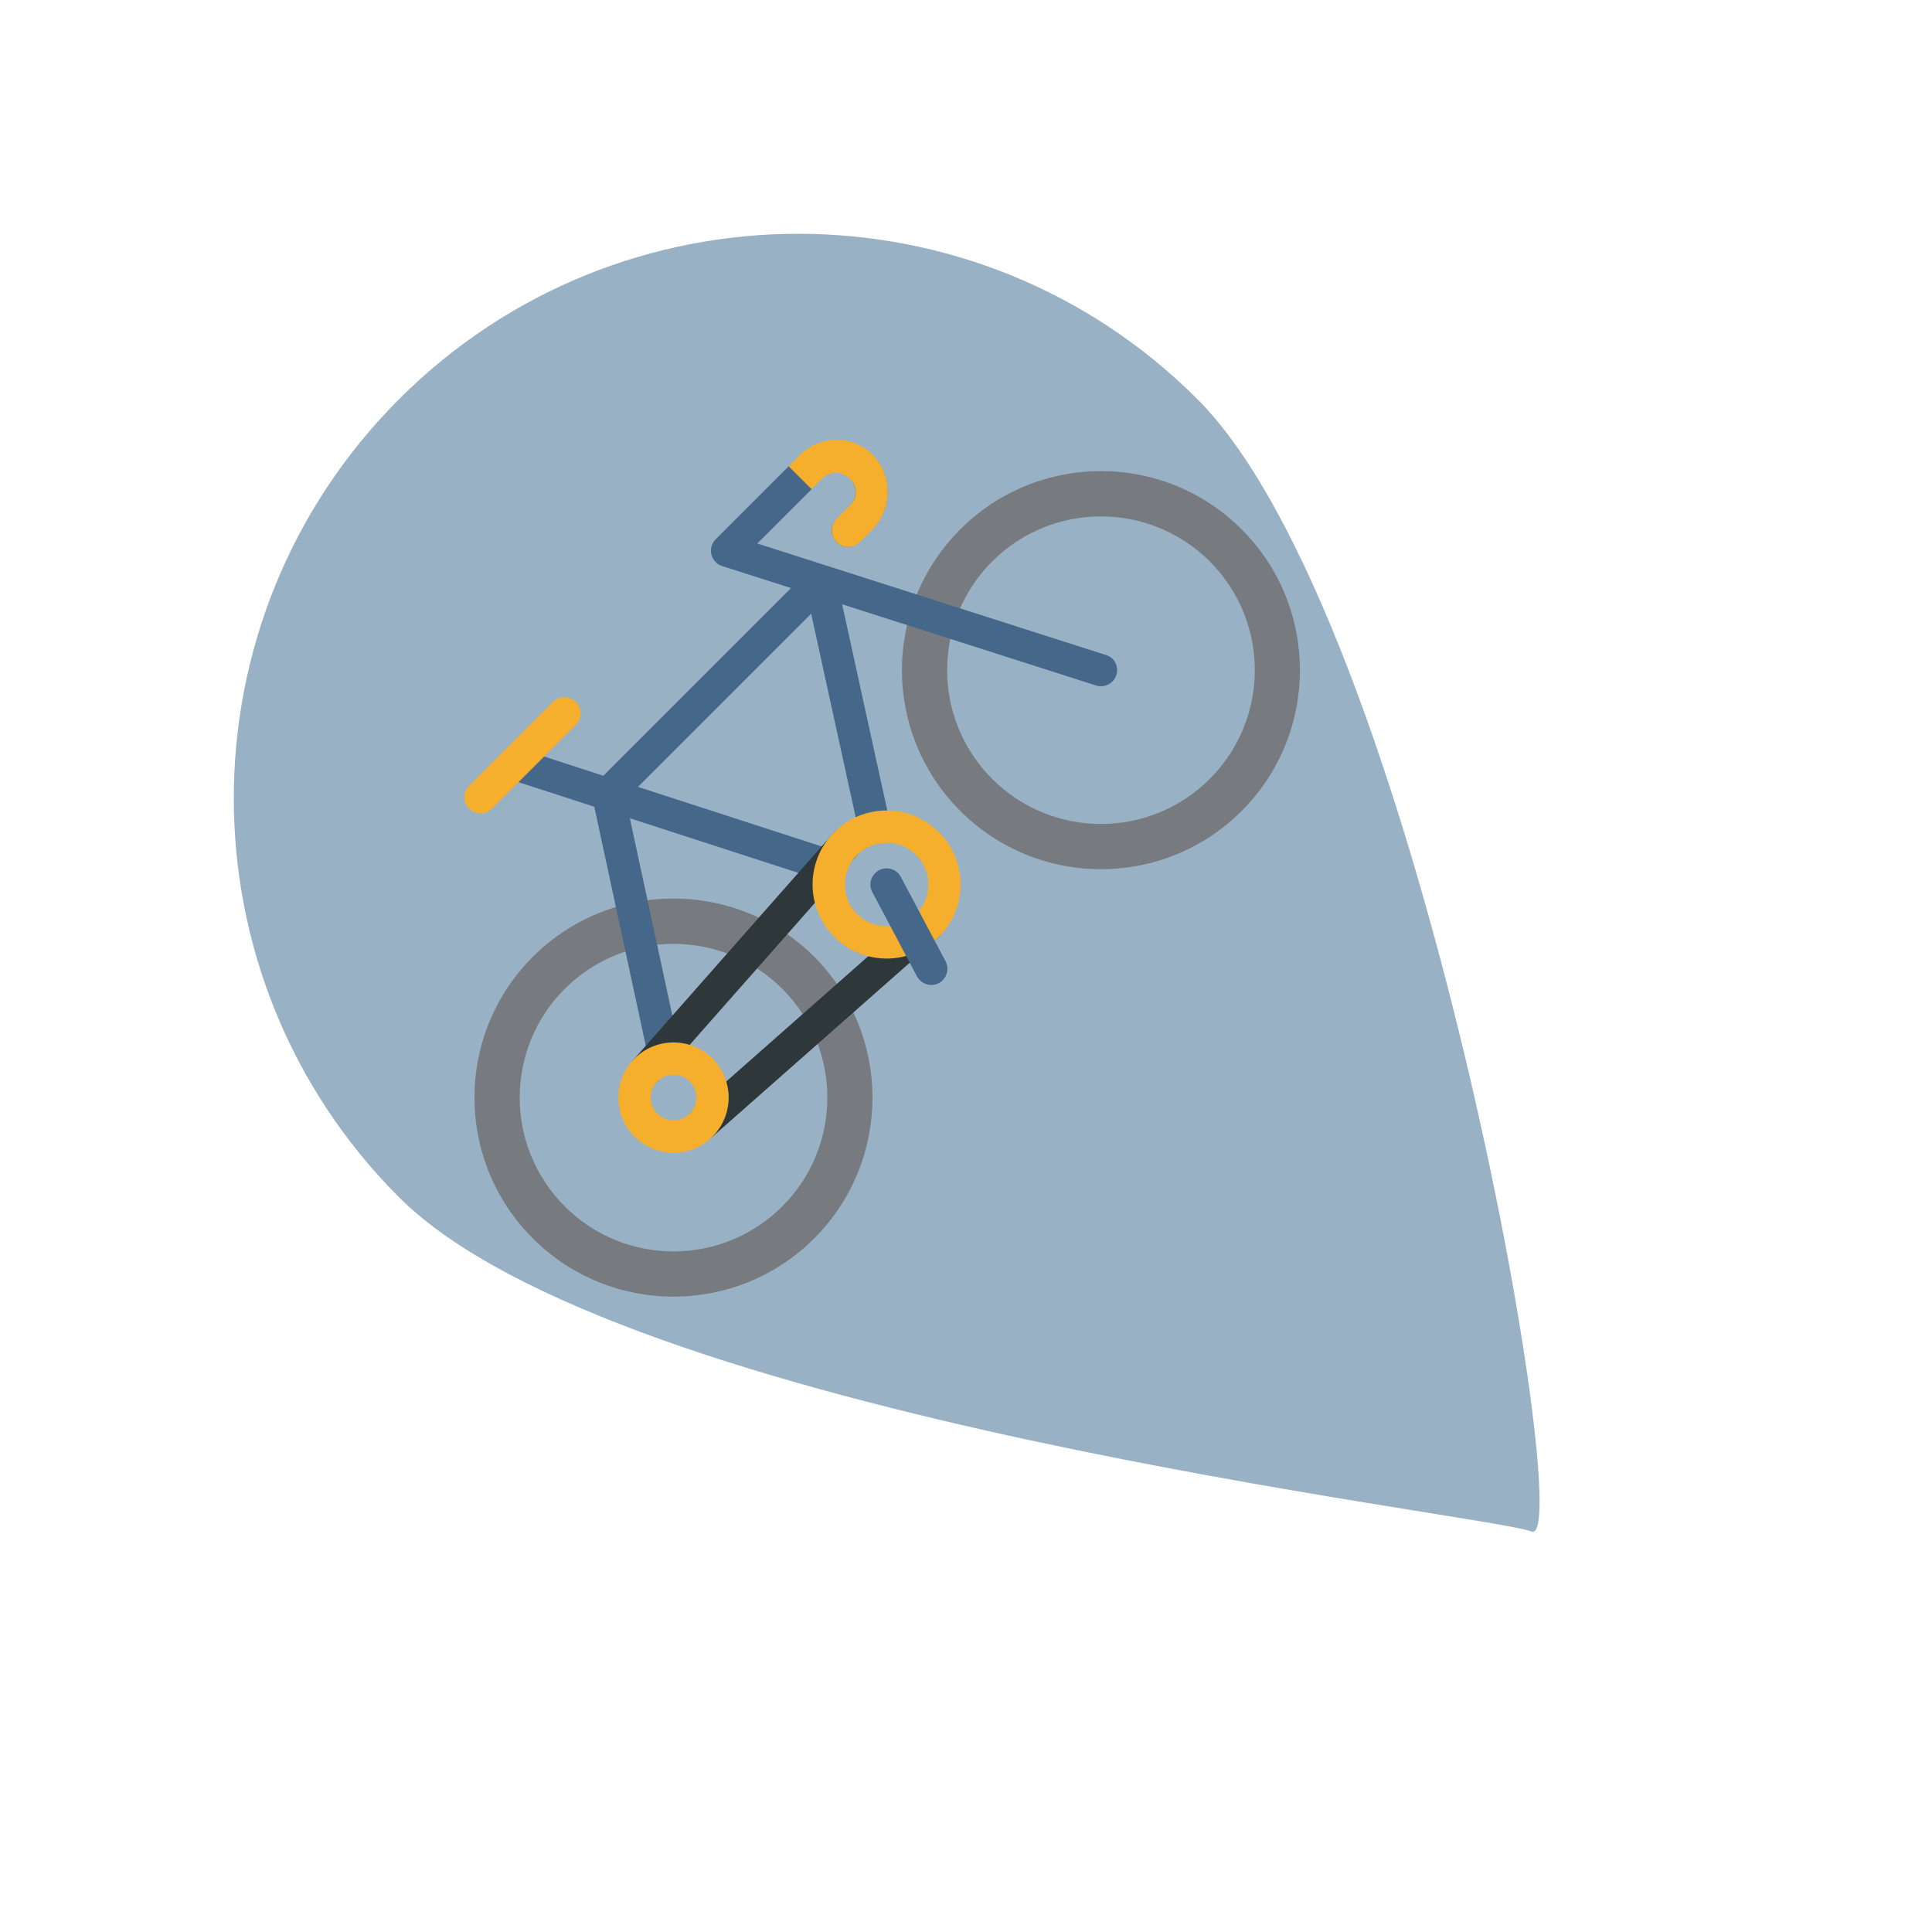
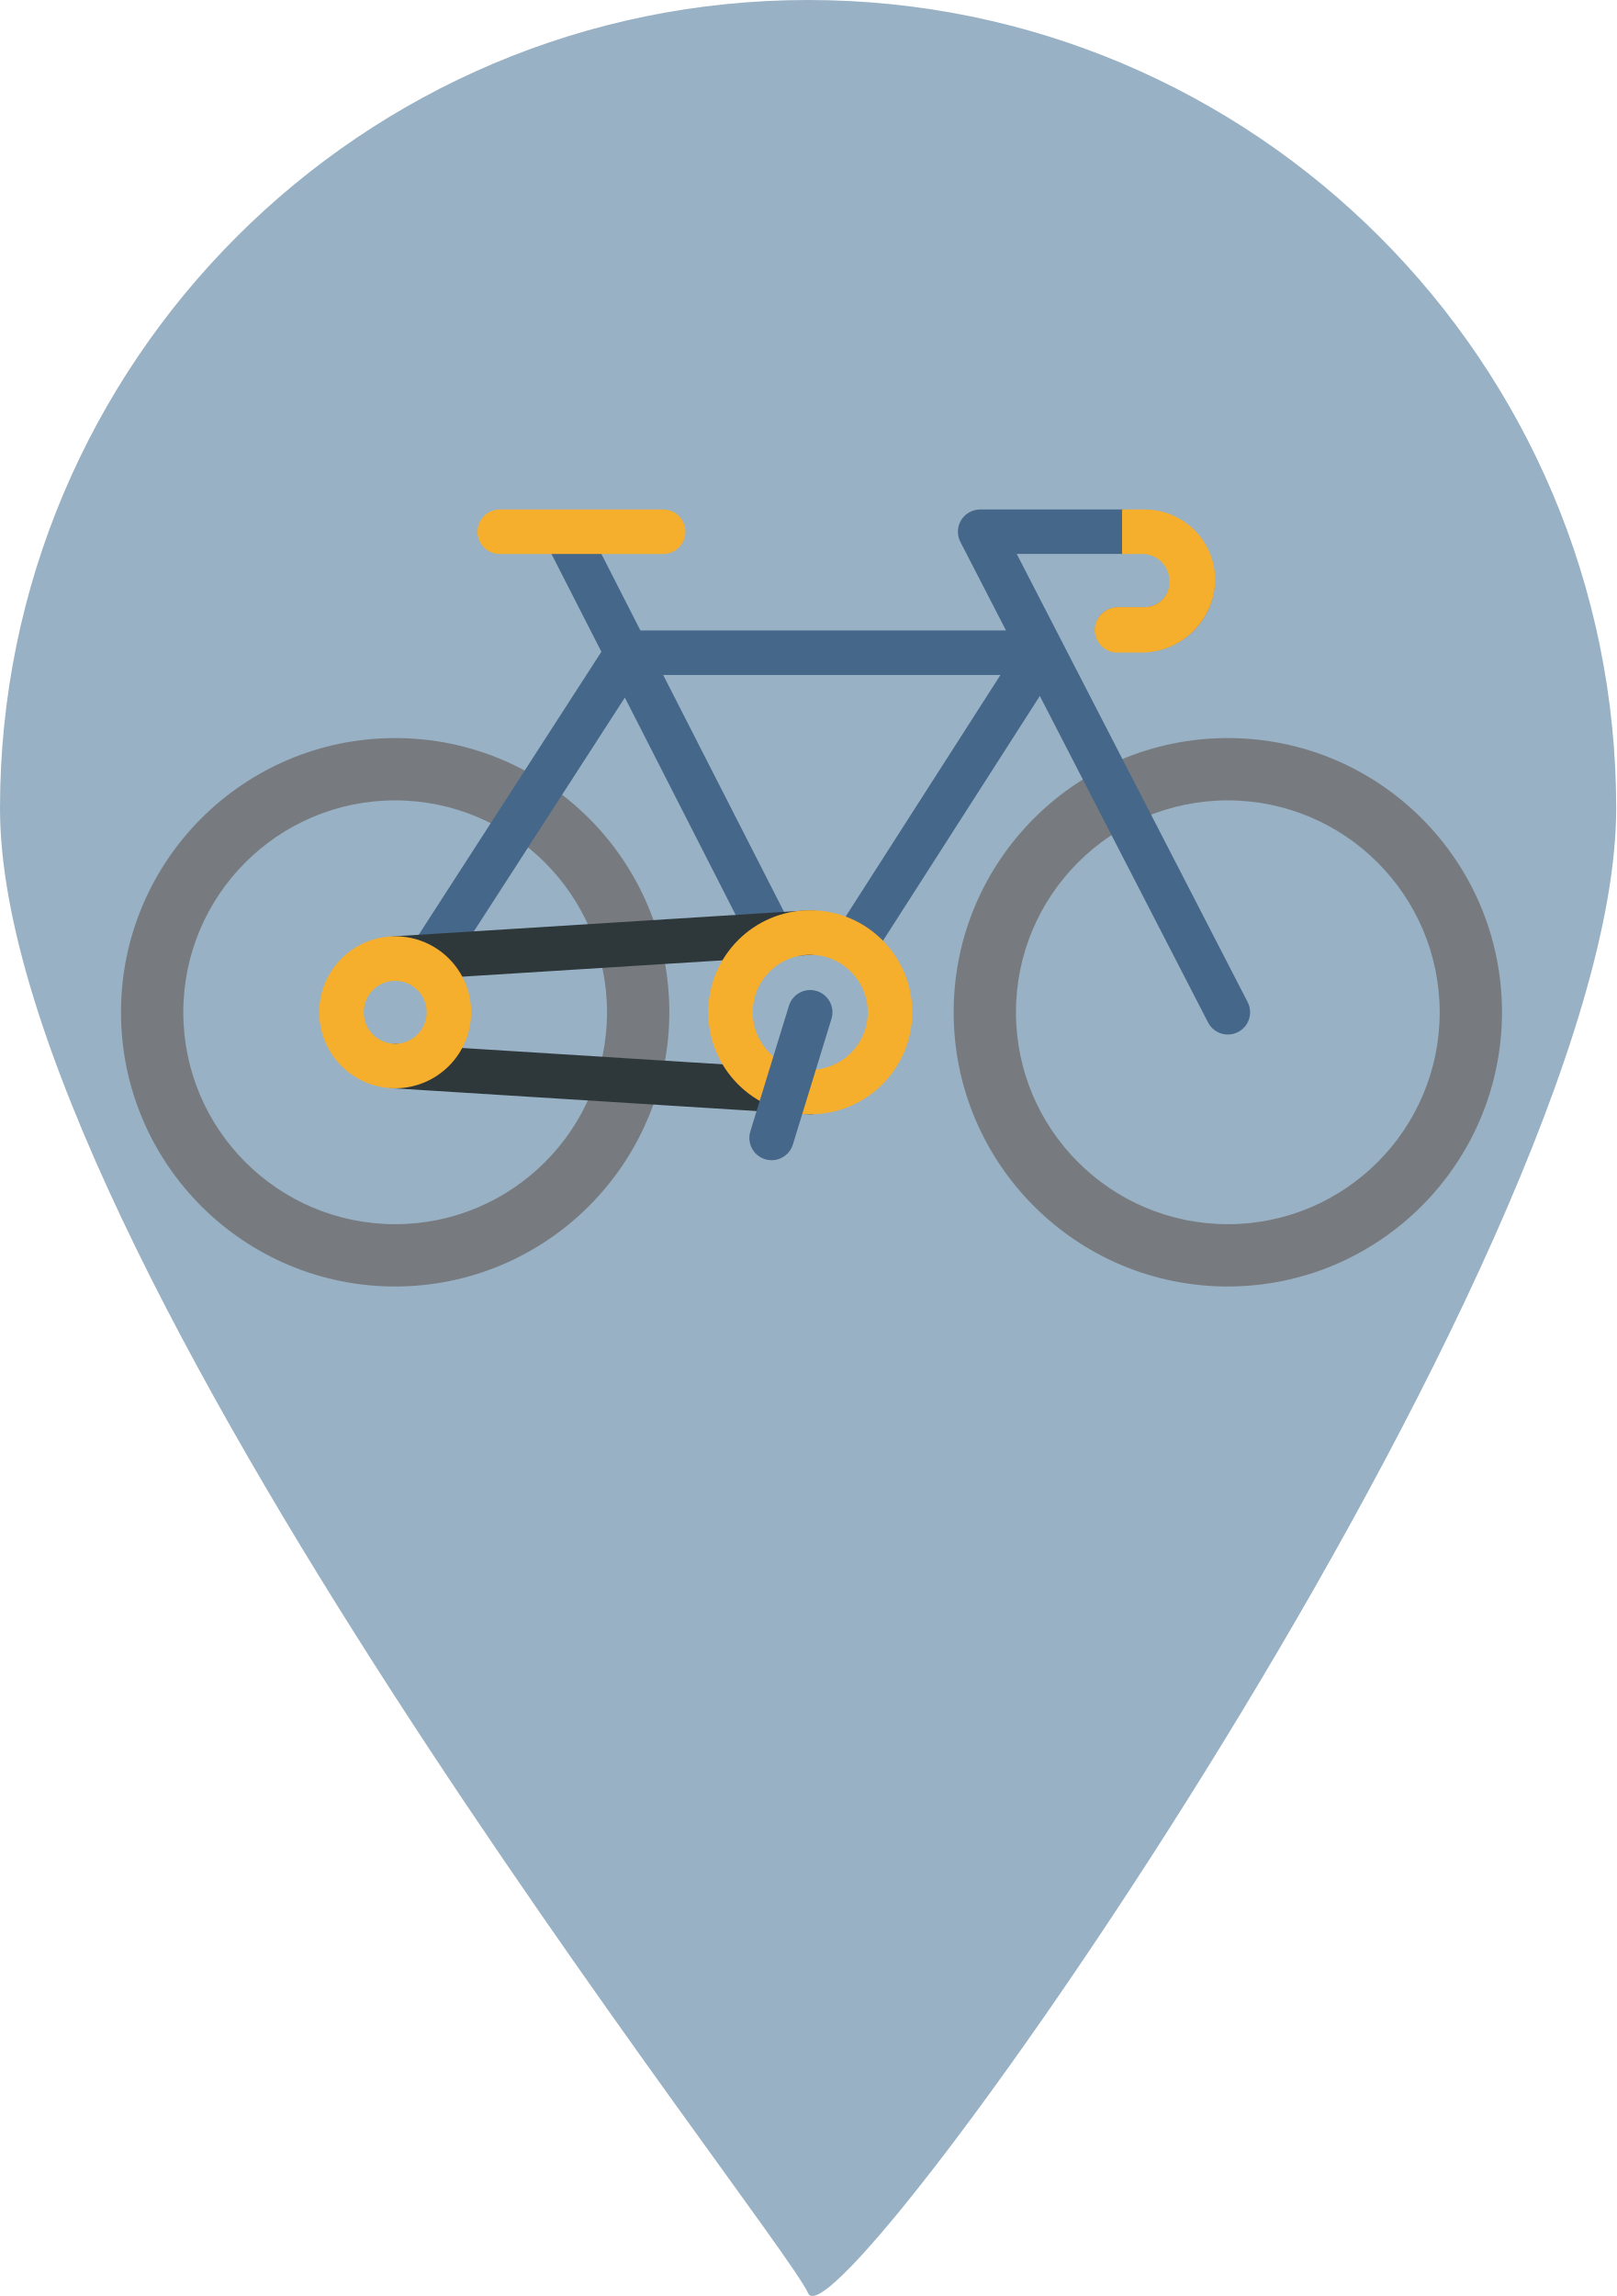
- <svg xmlns="http://www.w3.org/2000/svg" width="85.308" height="85.308" viewBox="0 0 85.308 85.308">
-   <g id="Group_166" data-name="Group 166" transform="translate(-1285.52 53.631) rotate(-45)">
-     <path id="Path_361" data-name="Path 361" d="M24.923,0A24.923,24.923,0,0,1,49.846,24.923c0,13.765-24.032,47.8-24.923,45.789S0,38.688,0,24.923A24.923,24.923,0,0,1,24.923,0Z" transform="translate(922 896)" fill="rgba(51,101,138,0.5)" />
-     <g id="bicycle-svgrepo-com" transform="translate(924.893 910.26)">
-       <path id="Path_334" data-name="Path 334" d="M8.789,196.426a8.789,8.789,0,1,1,8.789-8.789A8.8,8.8,0,0,1,8.789,196.426Zm0-15.581a6.792,6.792,0,1,0,6.792,6.792A6.8,6.8,0,0,0,8.789,180.845Z" transform="translate(0 -171.521)" fill="#777b7f" />
-       <path id="Path_335" data-name="Path 335" d="M289.449,196.426a8.789,8.789,0,1,1,8.789-8.789A8.8,8.8,0,0,1,289.449,196.426Zm0-15.581a6.792,6.792,0,1,0,6.792,6.792A6.8,6.8,0,0,0,289.449,180.845Z" transform="translate(-253.968 -171.521)" fill="#777b7f" />
-       <path id="Path_336" data-name="Path 336" d="M123,117.928a.714.714,0,0,1-1.348.327l-5.393-10.464-5.369,8.378-1.2-.769,5.307-8.282H104.183l4.189,8.21-1.271.649-4.15-8.134-5.827,9.026-1.2-.773,6.276-9.722-1.8-3.523,1.271-.649,1.779,3.488h11.72l-1.462-2.837a.713.713,0,0,1,.173-.872.735.735,0,0,1,.478-.168h4.529l.673.051a2.262,2.262,0,0,1,2.3,2.2,2.328,2.328,0,0,1-2.337,2.323h-.787a.713.713,0,1,1,0-1.427h.839a.859.859,0,0,0,.856-.917.92.92,0,0,0-.884-.849l-.664.049h-3.376l7.4,14.362A.7.7,0,0,1,123,117.928Z" transform="translate(-86.803 -101.813)" fill="#45678a" />
-       <path id="Path_337" data-name="Path 337" d="M126.118,103.244h-5.239a.713.713,0,0,1,0-1.427h5.239a.713.713,0,1,1,0,1.427Z" transform="translate(-108.738 -101.817)" fill="#f6ae2d" />
-       <path id="Path_338" data-name="Path 338" d="M85.625,239.145a.713.713,0,0,1-.044-1.425l13.306-.834a.713.713,0,1,1,.089,1.424l-13.306.834Z" transform="translate(-76.836 -224.038)" fill="#2e383b" />
-       <path id="Path_339" data-name="Path 339" d="M98.932,284.127h-.045l-13.306-.834a.713.713,0,0,1,.089-1.424l13.306.834a.713.713,0,0,1-.044,1.425Z" transform="translate(-76.837 -264.742)" fill="#2e383b" />
-       <path id="Path_340" data-name="Path 340" d="M332.067,104.062A2.367,2.367,0,0,1,329.7,106.4h-.772a.712.712,0,0,1-.5-.208.764.764,0,0,1-.218-.523.747.747,0,0,1,.741-.724h.839a.8.8,0,0,0,.814-.889.864.864,0,0,0-.856-.816h-.662v-1.427h.692A2.265,2.265,0,0,1,332.067,104.062Z" transform="translate(-296.99 -101.812)" fill="#f6ae2d" />
-       <path id="Path_341" data-name="Path 341" d="M201.215,243.424a3.269,3.269,0,1,1,3.269-3.269A3.273,3.273,0,0,1,201.215,243.424Zm0-5.112a1.843,1.843,0,1,0,1.843,1.843A1.845,1.845,0,0,0,201.215,238.311Z" transform="translate(-179.12 -224.039)" fill="#f6ae2d" />
-       <path id="Path_342" data-name="Path 342" d="M69.244,250.527a2.435,2.435,0,1,1,2.435-2.435A2.438,2.438,0,0,1,69.244,250.527Zm0-3.444a1.008,1.008,0,1,0,1.009,1.008A1.01,1.01,0,0,0,69.244,247.084Z" transform="translate(-60.455 -231.977)" fill="#f6ae2d" />
-       <path id="Path_343" data-name="Path 343" d="M212.521,269.209a.714.714,0,0,1-.682-.923l1.237-4.027a.713.713,0,1,1,1.364.419l-1.237,4.028A.714.714,0,0,1,212.521,269.209Z" transform="translate(-191.664 -248.353)" fill="#45678a" />
+ <svg xmlns="http://www.w3.org/2000/svg" width="106.15" height="150.77" viewBox="0 0 106.15 150.77">
+   <g id="Group_169" data-name="Group 169" transform="translate(3431 225)">
+     <path id="Path_361" data-name="Path 361" d="M53.075,0A53.076,53.076,0,0,1,106.15,53.076c0,29.313-51.177,101.787-53.075,97.512S0,82.389,0,53.076A53.076,53.076,0,0,1,53.075,0Z" transform="translate(-3431 -225)" fill="rgba(51,101,138,0.5)" />
+     <g id="bicycle-svgrepo-com" transform="translate(-3423.053 -191.545)">
+       <path id="Path_334" data-name="Path 334" d="M18.007,214.862a18.007,18.007,0,1,1,18.007-18.007A18.028,18.028,0,0,1,18.007,214.862Zm0-31.922a13.915,13.915,0,1,0,13.915,13.915A13.931,13.931,0,0,0,18.007,182.94Z" transform="translate(0 -163.837)" fill="#777b7f" />
+       <path id="Path_335" data-name="Path 335" d="M298.667,214.862a18.007,18.007,0,1,1,18.007-18.007A18.028,18.028,0,0,1,298.667,214.862Zm0-31.922a13.915,13.915,0,1,0,13.915,13.915A13.931,13.931,0,0,0,298.667,182.94Z" transform="translate(-225.972 -163.837)" fill="#777b7f" />
+       <path id="Path_336" data-name="Path 336" d="M151.392,134.829a1.462,1.462,0,0,1-2.761.67l-11.05-21.44-11,17.165-2.459-1.576,10.873-16.968H112.843l8.583,16.822-2.6,1.329-8.5-16.666L98.381,132.659l-2.455-1.584,12.859-19.918-3.683-7.217,2.6-1.329,3.646,7.147h24.012l-2.995-5.813a1.462,1.462,0,0,1,.355-1.787,1.506,1.506,0,0,1,.98-.345h9.279l1.38.1a4.634,4.634,0,0,1,4.719,4.5,4.769,4.769,0,0,1-4.788,4.76h-1.611a1.461,1.461,0,1,1,0-2.923H144.4a1.759,1.759,0,0,0,1.754-1.878,1.885,1.885,0,0,0-1.811-1.74l-1.361.1h-6.918l15.164,29.425A1.444,1.444,0,0,1,151.392,134.829Z" transform="translate(-77.234 -101.813)" fill="#45678a" />
+       <path id="Path_337" data-name="Path 337" d="M132.361,104.74H121.627a1.461,1.461,0,0,1,0-2.923h10.733a1.461,1.461,0,1,1,0,2.923Z" transform="translate(-96.751 -101.816)" fill="#f6ae2d" />
+       <path id="Path_338" data-name="Path 338" d="M86.372,241.517a1.462,1.462,0,0,1-.09-2.92l27.262-1.709a1.461,1.461,0,0,1,.183,2.917l-27.262,1.709Z" transform="translate(-68.366 -210.565)" fill="#2e383b" />
+       <path id="Path_339" data-name="Path 339" d="M113.637,286.5l-.093,0-27.262-1.709a1.461,1.461,0,1,1,.183-2.917l27.262,1.709a1.461,1.461,0,0,1-.09,2.92Z" transform="translate(-68.367 -246.782)" fill="#2e383b" />
+       <path id="Path_340" data-name="Path 340" d="M336.119,106.421a4.85,4.85,0,0,1-4.854,4.788h-1.582a1.458,1.458,0,0,1-1.033-.427,1.565,1.565,0,0,1-.447-1.072,1.531,1.531,0,0,1,1.518-1.484h1.719a1.645,1.645,0,0,0,1.667-1.821,1.769,1.769,0,0,0-1.753-1.671H330v-2.923h1.419A4.64,4.64,0,0,1,336.119,106.421Z" transform="translate(-264.252 -101.812)" fill="#f6ae2d" />
+       <path id="Path_341" data-name="Path 341" d="M204.645,250.282a6.7,6.7,0,1,1,6.7-6.7A6.706,6.706,0,0,1,204.645,250.282Zm0-10.474a3.776,3.776,0,1,0,3.776,3.776A3.78,3.78,0,0,0,204.645,239.808Z" transform="translate(-159.375 -210.565)" fill="#f6ae2d" />
+       <path id="Path_342" data-name="Path 342" d="M71.8,255.635a4.989,4.989,0,1,1,4.989-4.989A4.995,4.995,0,0,1,71.8,255.635Zm0-7.055a2.066,2.066,0,1,0,2.066,2.066A2.068,2.068,0,0,0,71.8,248.58Z" transform="translate(-53.791 -217.628)" fill="#f6ae2d" />
+       <path id="Path_343" data-name="Path 343" d="M213.27,274.931a1.462,1.462,0,0,1-1.4-1.891l2.535-8.251a1.461,1.461,0,1,1,2.794.858l-2.535,8.253A1.462,1.462,0,0,1,213.27,274.931Z" transform="translate(-170.536 -232.199)" fill="#45678a" />
    </g>
  </g>
</svg>
